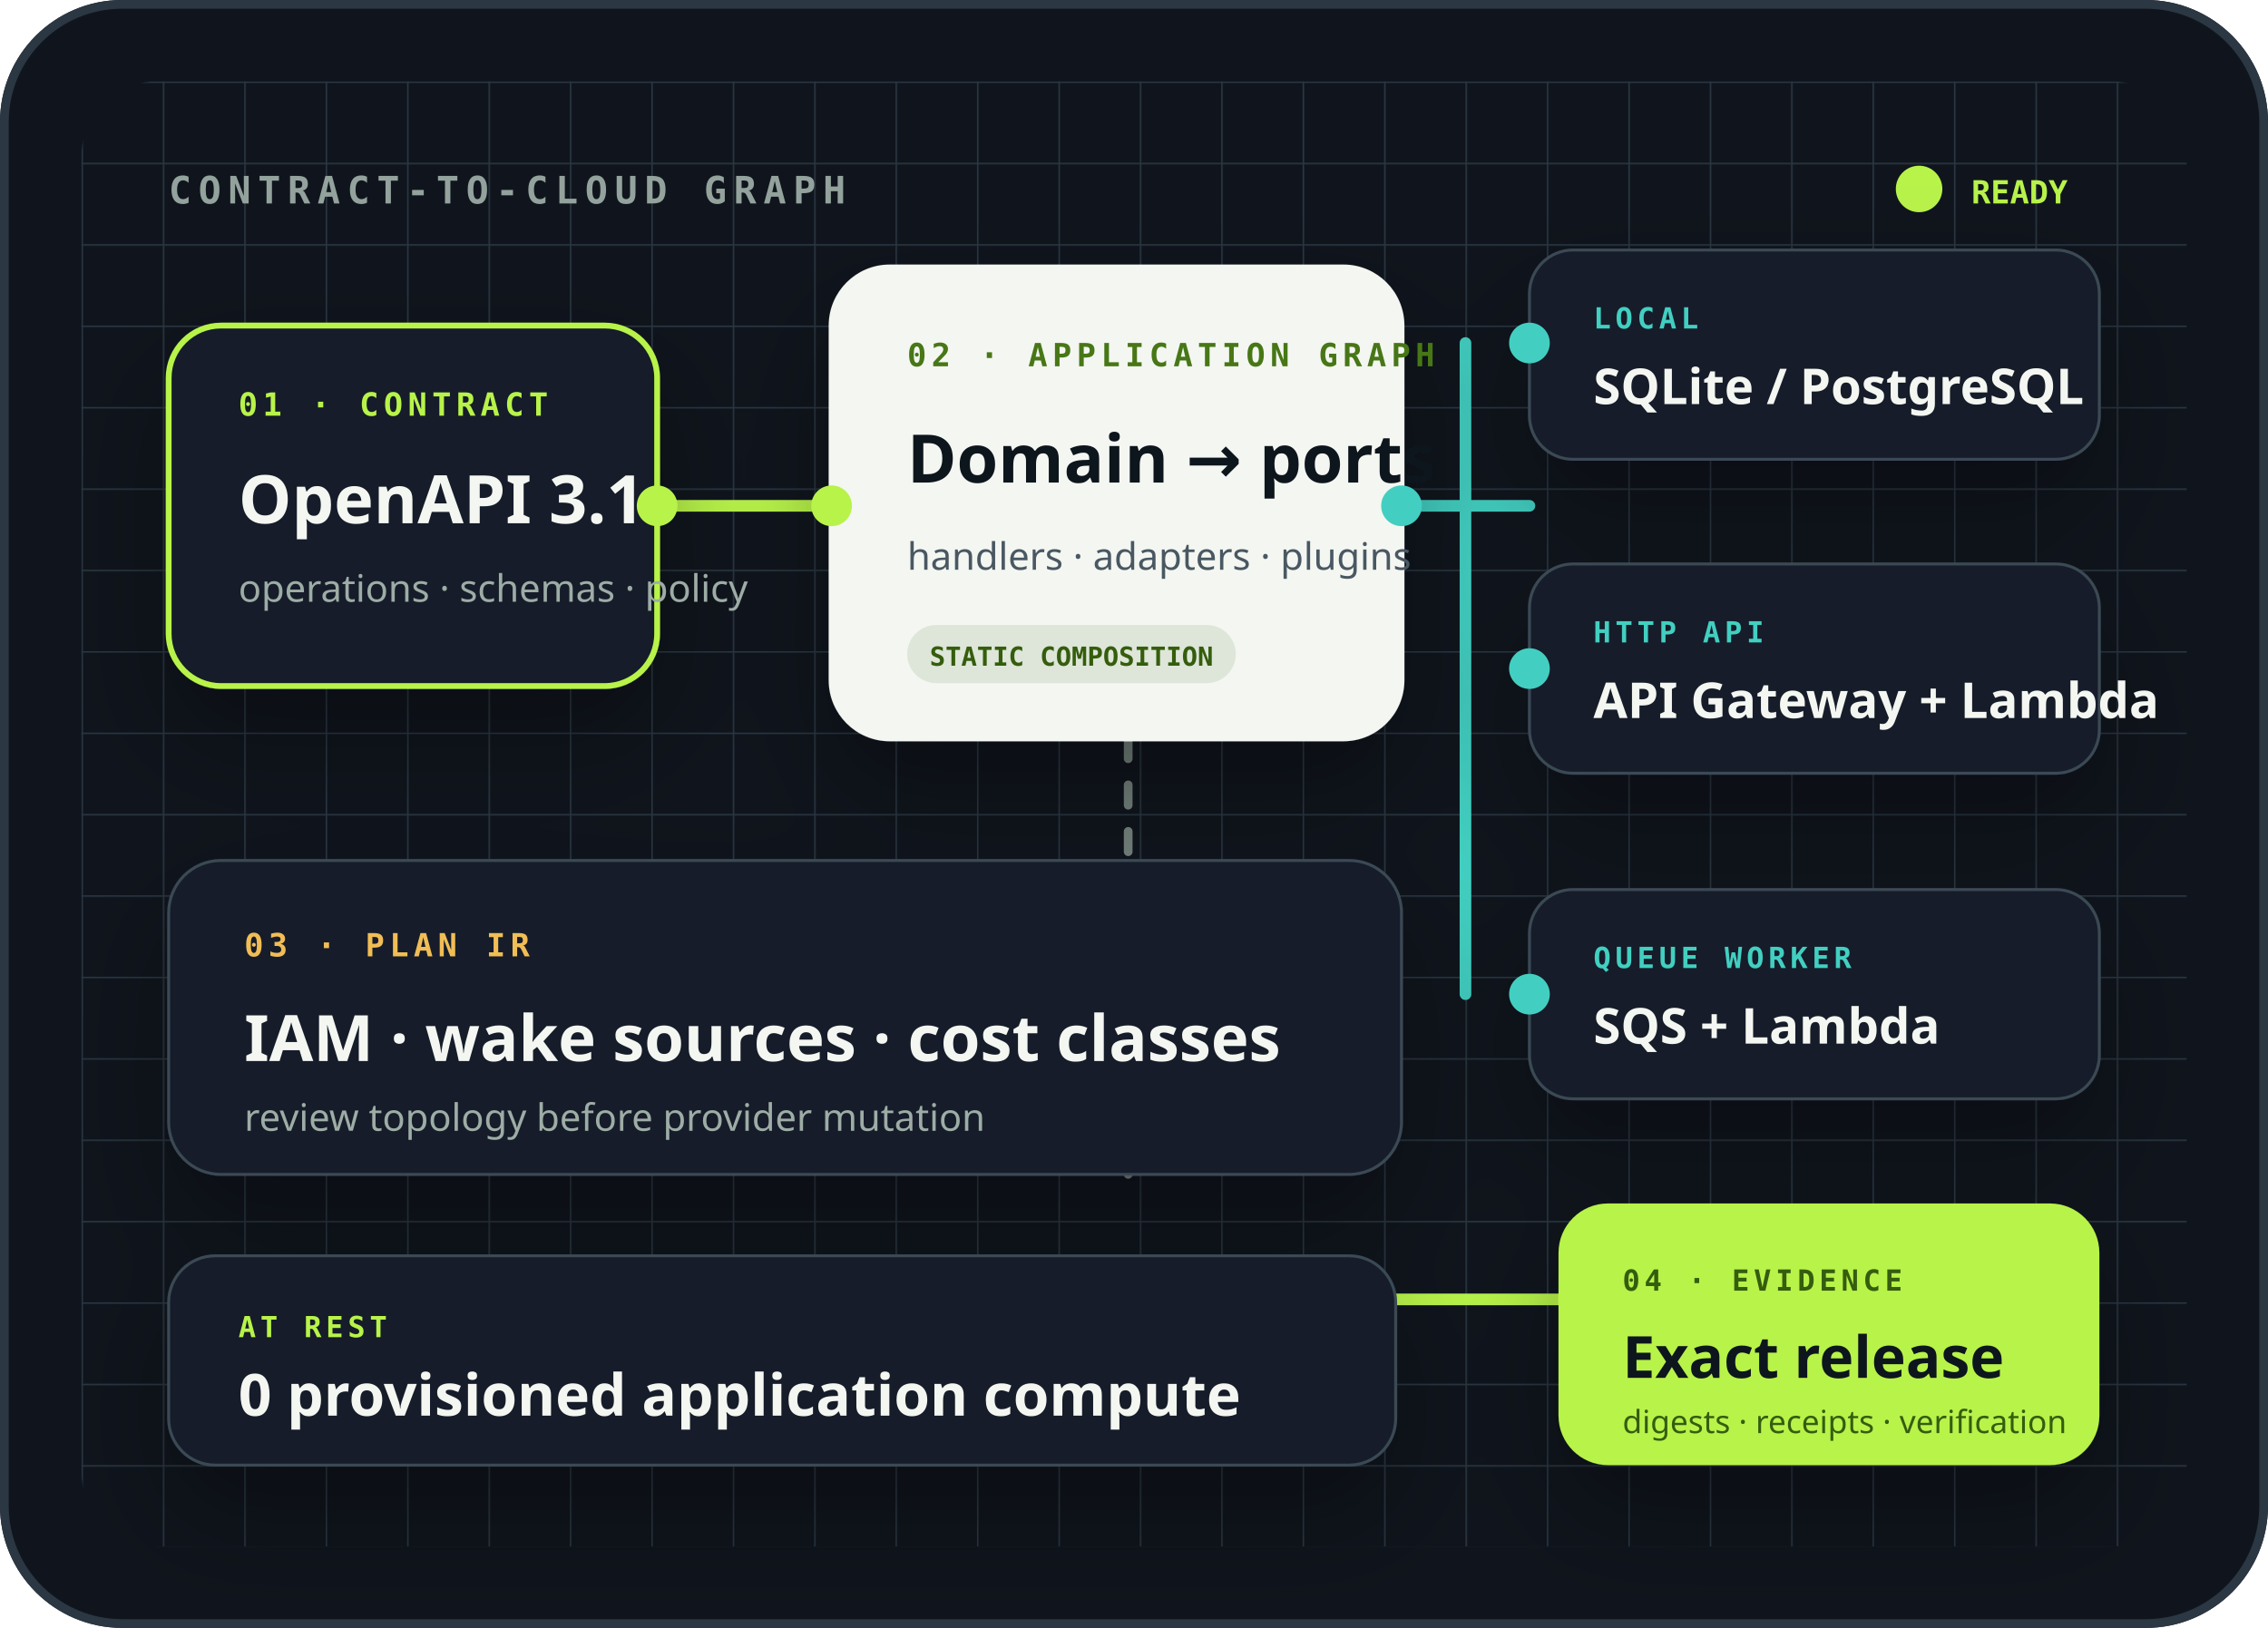
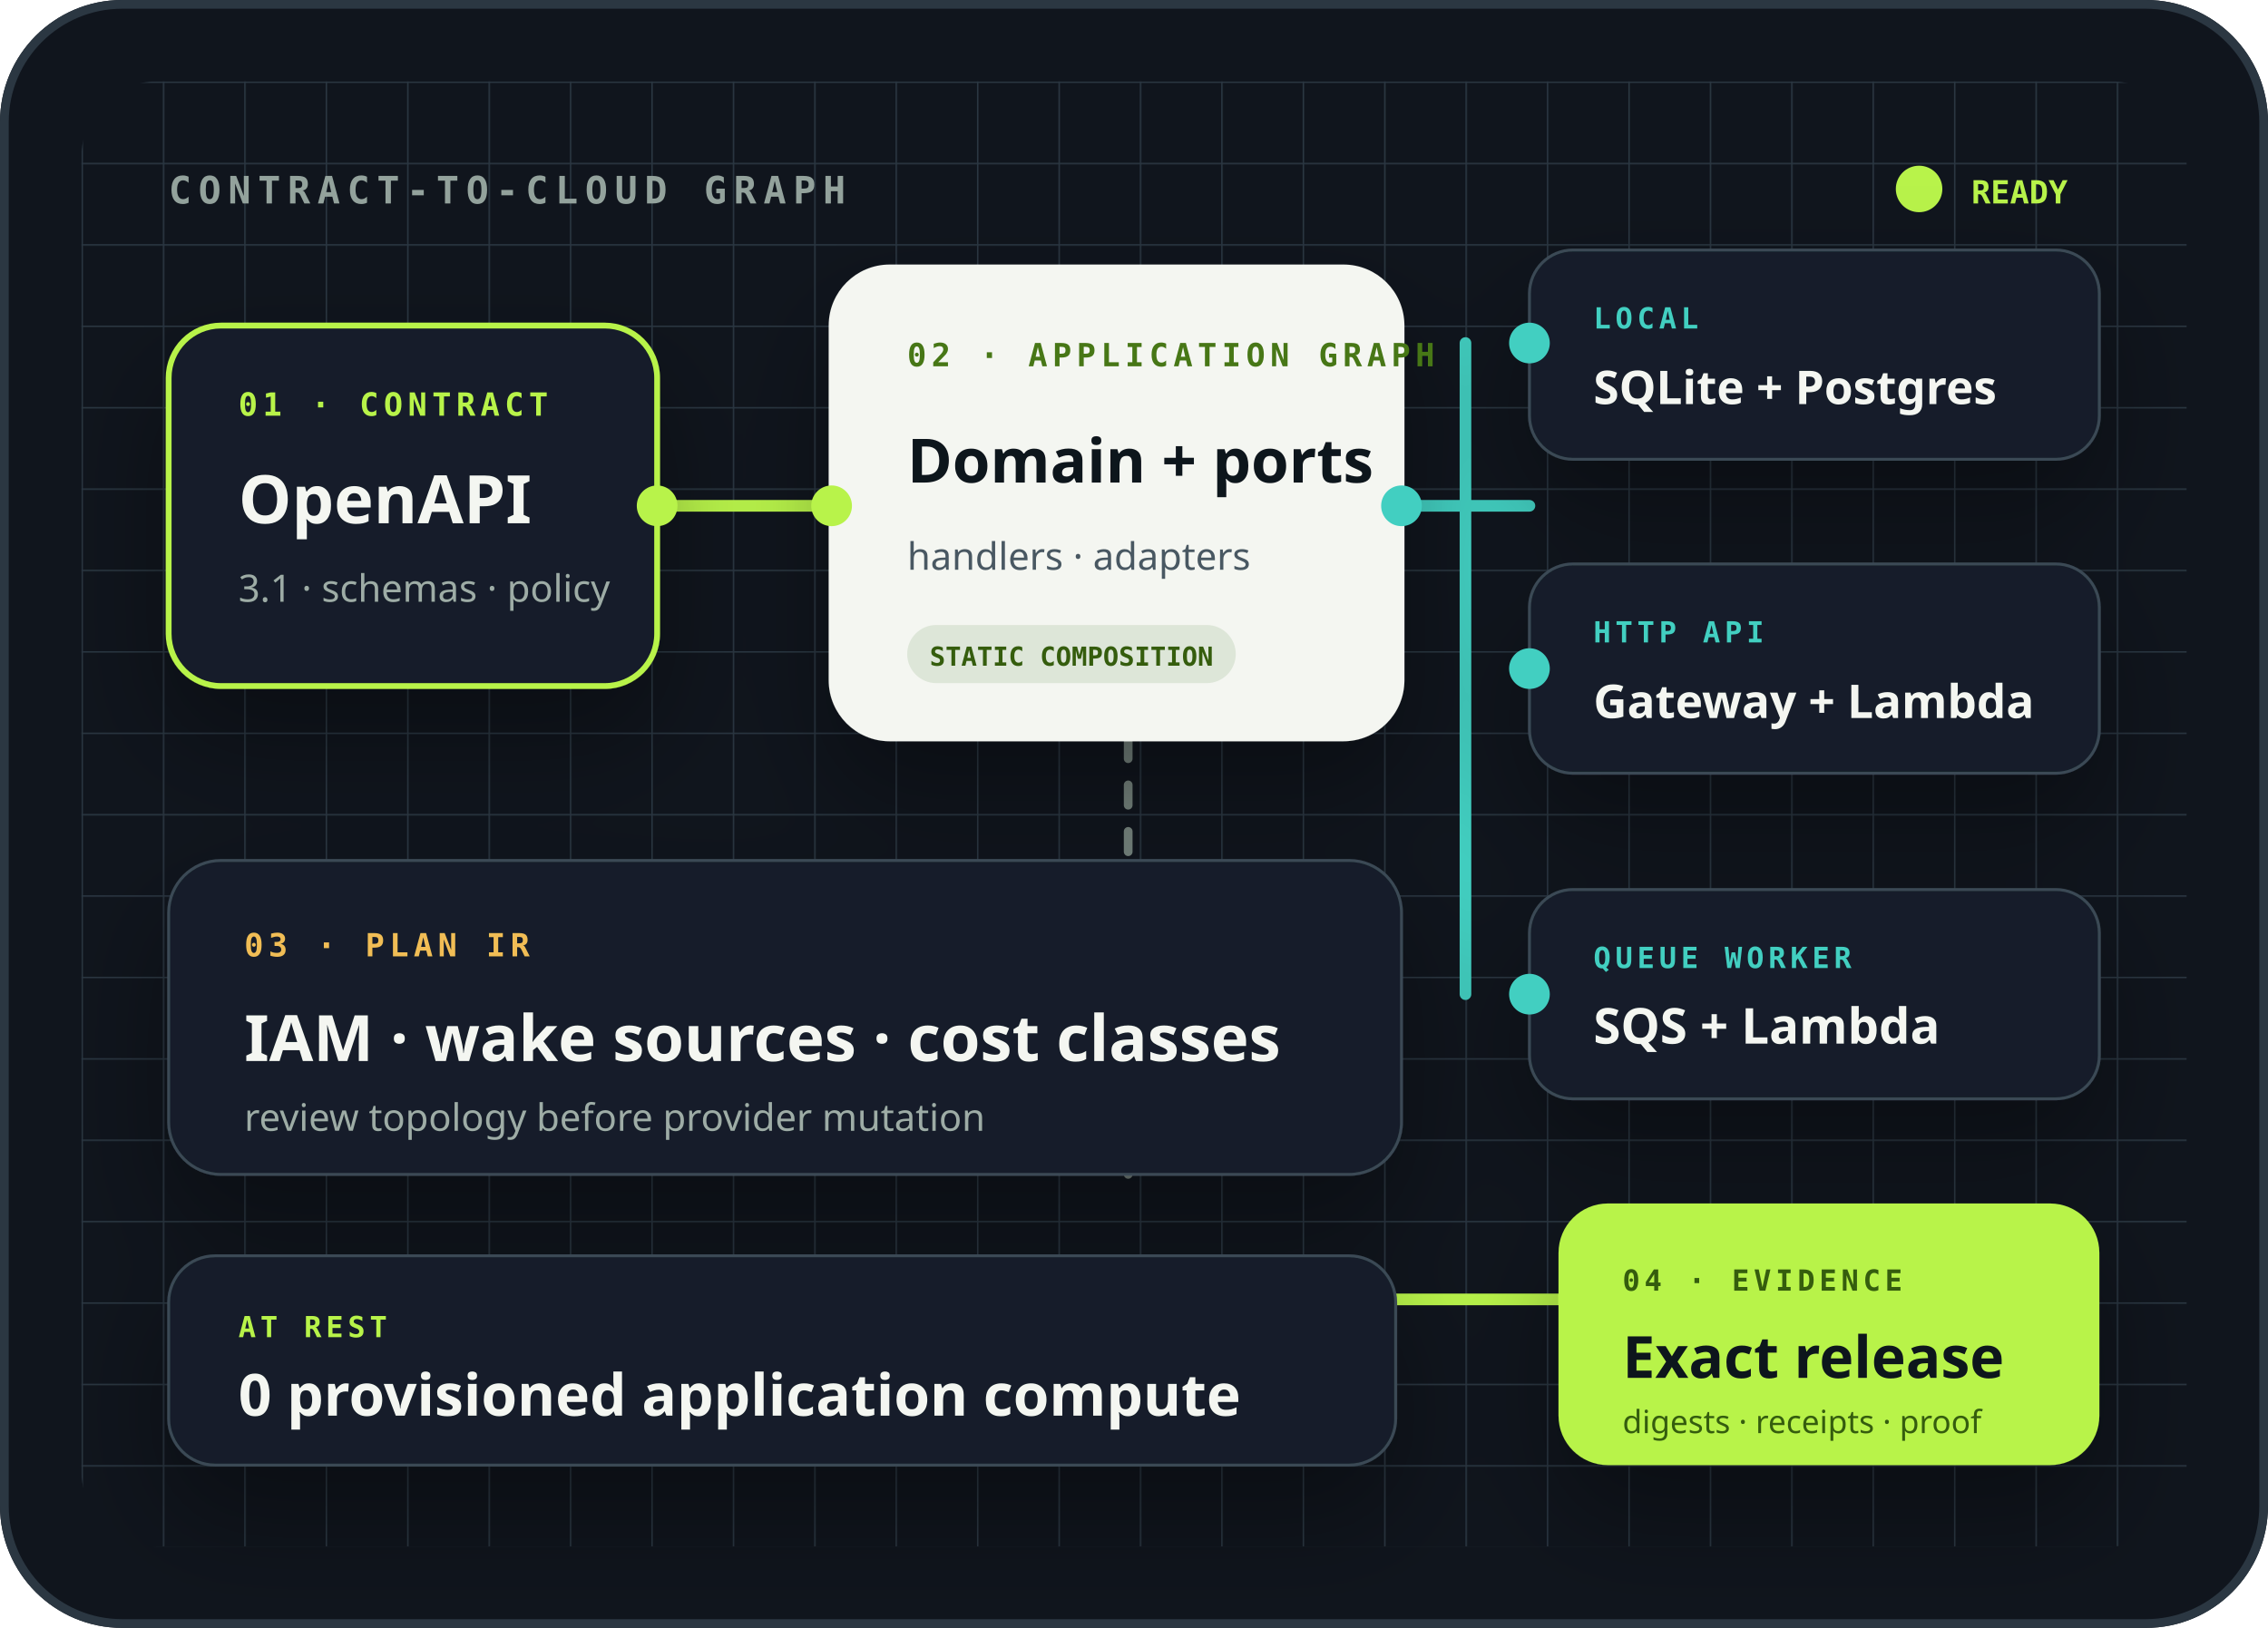
<svg xmlns="http://www.w3.org/2000/svg" viewBox="0 0 780 560" role="img" aria-labelledby="title desc">
  <defs>
    <pattern id="grid" width="28" height="28" patternUnits="userSpaceOnUse">
      <path d="M28 0H0V28" fill="none" stroke="#2A3641" stroke-width="1" />
    </pattern>
    <filter id="shadow" x="-20%" y="-20%" width="140%" height="150%">
      <feDropShadow dx="0" dy="18" stdDeviation="18" flood-color="#05080B" flood-opacity=".34" />
    </filter>
  </defs>
  <rect width="780" height="560" rx="42" fill="#10151D" />
  <rect x="1.5" y="1.5" width="777" height="557" rx="40.5" fill="none" stroke="#2B3742" stroke-width="3" />
  <rect x="28" y="28" width="724" height="504" rx="26" fill="url(#grid)" />
  <text x="58" y="70" fill="#93A29C" font-family="ui-monospace, SFMono-Regular, Menlo, monospace" font-size="13" font-weight="700" letter-spacing="2.4">CONTRACT-TO-CLOUD GRAPH</text>
  <circle cx="660" cy="65" r="8" fill="#B8F34A" />
  <text x="678" y="70" fill="#B8F34A" font-family="ui-monospace, SFMono-Regular, Menlo, monospace" font-size="11" font-weight="700">READY</text>
  <path d="M226 174H286" stroke="#B8F34A" stroke-width="4" stroke-linecap="round" />
  <path d="M482 174H526M504 174V118M504 174V230M504 174V342" fill="none" stroke="#42CFC1" stroke-width="4" stroke-linecap="round" stroke-linejoin="round" />
  <path d="M388 254V404" stroke="#75837D" stroke-width="3" stroke-dasharray="7 9" stroke-linecap="round" />
  <path d="M480 447H536" stroke="#B8F34A" stroke-width="4" stroke-linecap="round" />
  <g filter="url(#shadow)">
    <rect x="58" y="112" width="168" height="124" rx="18" fill="#151F29" stroke="#B8F34A" stroke-width="2" />
    <text x="82" y="143" fill="#B8F34A" font-family="ui-monospace, SFMono-Regular, Menlo, monospace" font-size="11" font-weight="700" letter-spacing="1.7">01 · CONTRACT</text>
-     <text x="82" y="180" fill="#F4F6F1" font-family="ui-sans-serif, system-ui, sans-serif" font-size="23" font-weight="750">OpenAPI 3.1</text>
-     <text x="82" y="207" fill="#9EACA6" font-family="ui-sans-serif, system-ui, sans-serif" font-size="13">operations · schemas · policy</text>
+     <text x="82" y="180" fill="#F4F6F1" font-family="ui-sans-serif, system-ui, sans-serif" font-size="23" font-weight="750">OpenAPI</text>
+     <text x="82" y="207" fill="#9EACA6" font-family="ui-sans-serif, system-ui, sans-serif" font-size="13">3.1 · schemas · policy</text>
    <rect x="286" y="92" width="196" height="162" rx="20" fill="#F4F6F1" stroke="#F4F6F1" stroke-width="2" />
    <text x="312" y="126" fill="#477718" font-family="ui-monospace, SFMono-Regular, Menlo, monospace" font-size="11" font-weight="700" letter-spacing="1.7">02 · APPLICATION GRAPH</text>
-     <text x="312" y="166" fill="#10151D" font-family="ui-sans-serif, system-ui, sans-serif" font-size="23" font-weight="780">Domain → ports</text>
-     <text x="312" y="196" fill="#4A5862" font-family="ui-sans-serif, system-ui, sans-serif" font-size="13">handlers · adapters · plugins</text>
+     <text x="312" y="166" fill="#10151D" font-family="ui-sans-serif, system-ui, sans-serif" font-size="21" font-weight="780">Domain + ports</text>
+     <text x="312" y="196" fill="#4A5862" font-family="ui-sans-serif, system-ui, sans-serif" font-size="13">handlers · adapters</text>
    <rect x="312" y="215" width="113" height="20" rx="10" fill="#DDE6D8" />
    <text x="368.5" y="229" fill="#355D10" font-family="ui-monospace, SFMono-Regular, Menlo, monospace" font-size="9" font-weight="700" text-anchor="middle">STATIC COMPOSITION</text>
    <rect x="526" y="86" width="196" height="72" rx="15" fill="#151F29" stroke="#3B4A55" />
    <text x="548" y="113" fill="#42CFC1" font-family="ui-monospace, SFMono-Regular, Menlo, monospace" font-size="10" font-weight="700" letter-spacing="1.5">LOCAL</text>
-     <text x="548" y="139" fill="#F4F6F1" font-family="ui-sans-serif, system-ui, sans-serif" font-size="17" font-weight="720">SQLite / PostgreSQL</text>
+     <text x="548" y="139" fill="#F4F6F1" font-family="ui-sans-serif, system-ui, sans-serif" font-size="16" font-weight="720">SQLite + Postgres</text>
    <rect x="526" y="194" width="196" height="72" rx="15" fill="#151F29" stroke="#3B4A55" />
    <text x="548" y="221" fill="#42CFC1" font-family="ui-monospace, SFMono-Regular, Menlo, monospace" font-size="10" font-weight="700" letter-spacing="1.5">HTTP API</text>
-     <text x="548" y="247" fill="#F4F6F1" font-family="ui-sans-serif, system-ui, sans-serif" font-size="17" font-weight="720">API Gateway + Lambda</text>
+     <text x="548" y="247" fill="#F4F6F1" font-family="ui-sans-serif, system-ui, sans-serif" font-size="16" font-weight="720">Gateway + Lambda</text>
    <rect x="526" y="306" width="196" height="72" rx="15" fill="#151F29" stroke="#3B4A55" />
    <text x="548" y="333" fill="#42CFC1" font-family="ui-monospace, SFMono-Regular, Menlo, monospace" font-size="10" font-weight="700" letter-spacing="1.5">QUEUE WORKER</text>
    <text x="548" y="359" fill="#F4F6F1" font-family="ui-sans-serif, system-ui, sans-serif" font-size="17" font-weight="720">SQS + Lambda</text>
    <rect x="58" y="296" width="424" height="108" rx="18" fill="#151F29" stroke="#3B4A55" />
    <text x="84" y="329" fill="#F1BD55" font-family="ui-monospace, SFMono-Regular, Menlo, monospace" font-size="11" font-weight="700" letter-spacing="1.7">03 · PLAN IR</text>
    <text x="84" y="365" fill="#F4F6F1" font-family="ui-sans-serif, system-ui, sans-serif" font-size="22" font-weight="750">IAM · wake sources · cost classes</text>
    <text x="84" y="389" fill="#9EACA6" font-family="ui-sans-serif, system-ui, sans-serif" font-size="13">review topology before provider mutation</text>
    <rect x="58" y="432" width="422" height="72" rx="16" fill="#151F29" stroke="#3B4A55" />
    <text x="82" y="460" fill="#B8F34A" font-family="ui-monospace, SFMono-Regular, Menlo, monospace" font-size="10" font-weight="700" letter-spacing="1.5">AT REST</text>
    <text x="82" y="487" fill="#F4F6F1" font-family="ui-sans-serif, system-ui, sans-serif" font-size="20" font-weight="760">0 provisioned application compute</text>
    <rect x="536" y="414" width="186" height="90" rx="17" fill="#B8F34A" />
    <text x="558" y="444" fill="#355D10" font-family="ui-monospace, SFMono-Regular, Menlo, monospace" font-size="10" font-weight="700" letter-spacing="1.5">04 · EVIDENCE</text>
    <text x="558" y="474" fill="#10151D" font-family="ui-sans-serif, system-ui, sans-serif" font-size="20" font-weight="800">Exact release</text>
-     <text x="558" y="493" fill="#355D10" font-family="ui-sans-serif, system-ui, sans-serif" font-size="11">digests · receipts · verification</text>
+     <text x="558" y="493" fill="#355D10" font-family="ui-sans-serif, system-ui, sans-serif" font-size="11">digests · receipts · proof</text>
  </g>
  <circle cx="226" cy="174" r="7" fill="#B8F34A" />
  <circle cx="286" cy="174" r="7" fill="#B8F34A" />
  <circle cx="482" cy="174" r="7" fill="#42CFC1" />
  <circle cx="526" cy="118" r="7" fill="#42CFC1" />
  <circle cx="526" cy="230" r="7" fill="#42CFC1" />
  <circle cx="526" cy="342" r="7" fill="#42CFC1" />
</svg>
